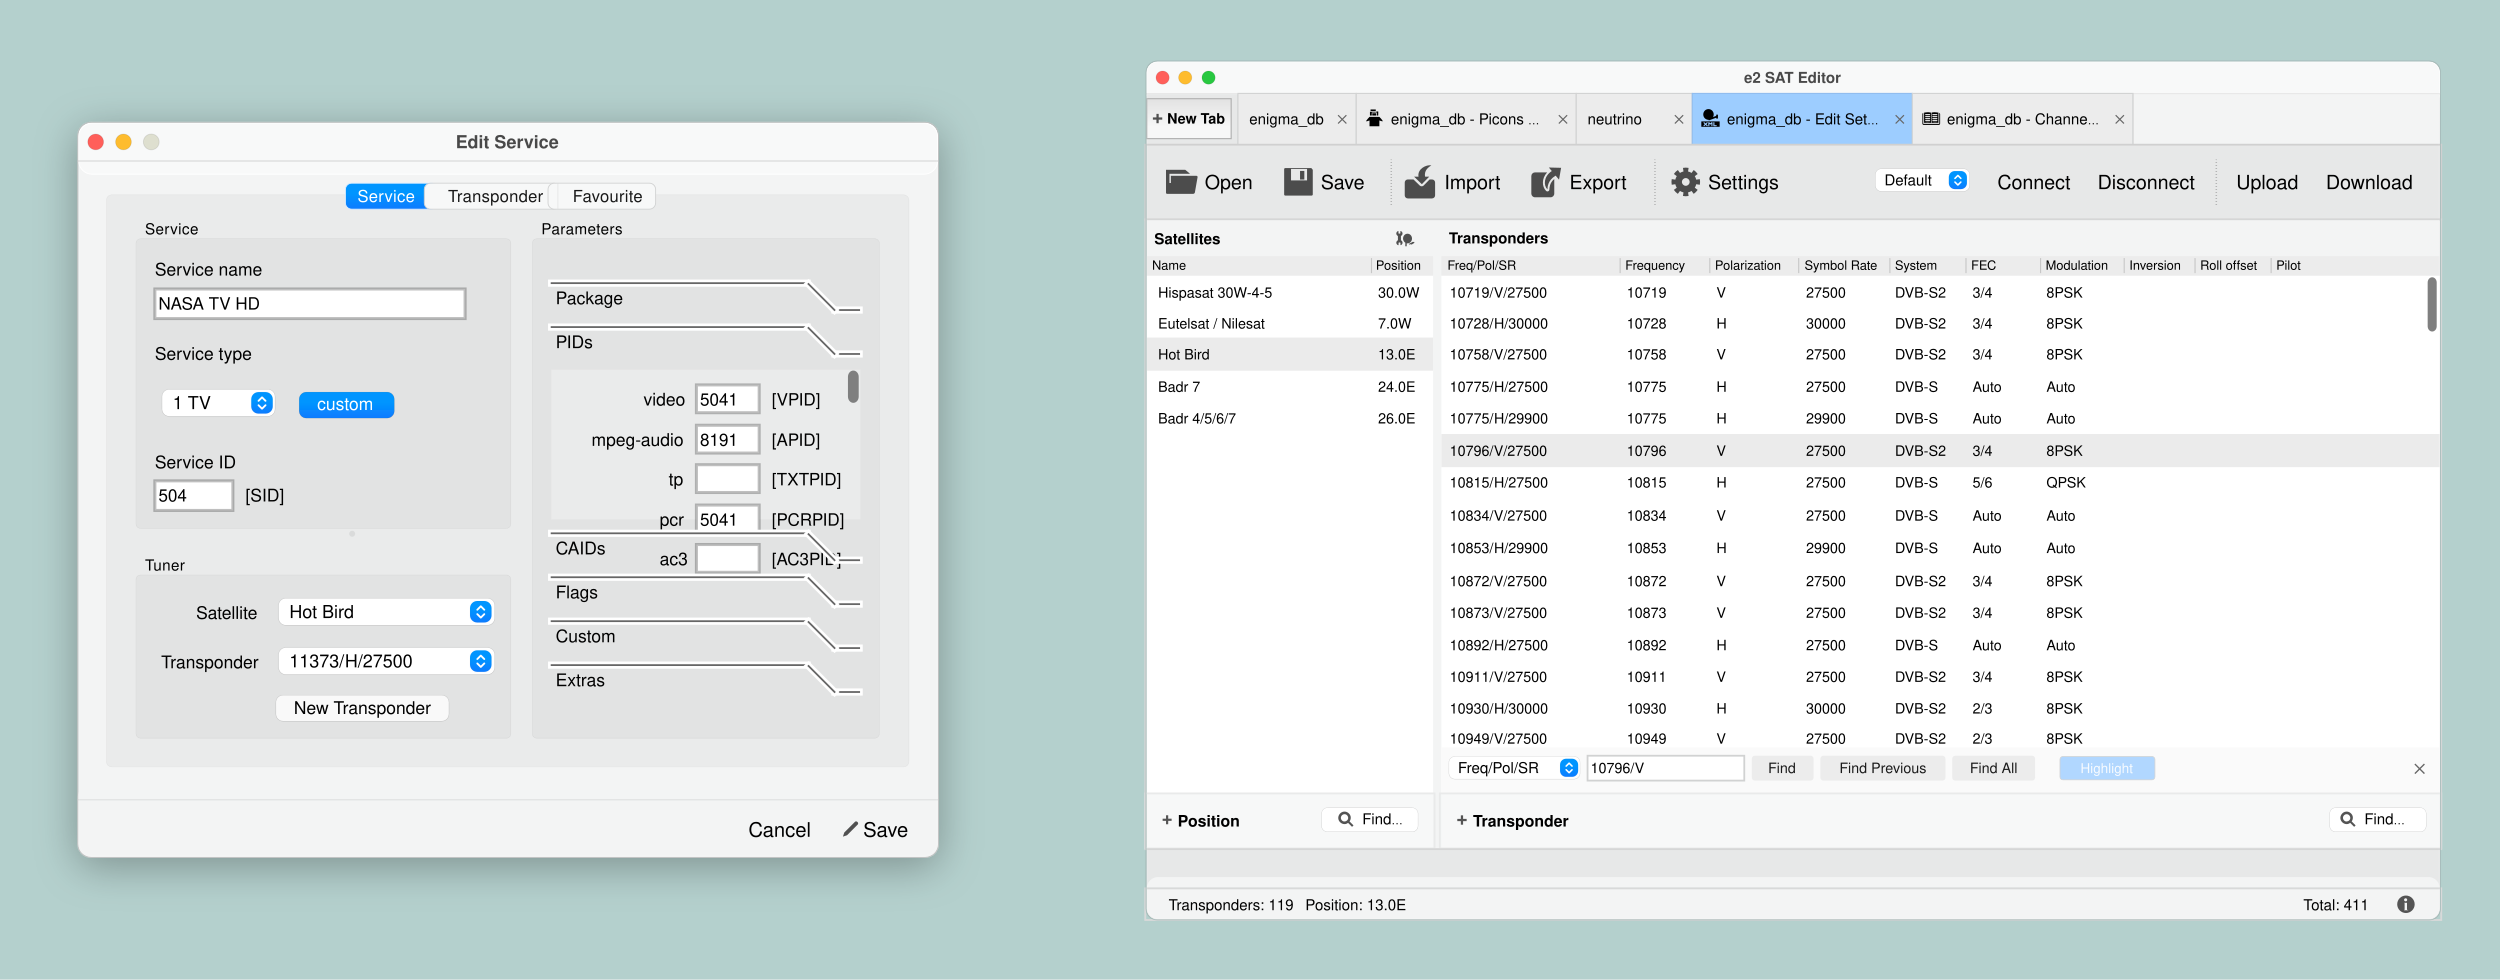
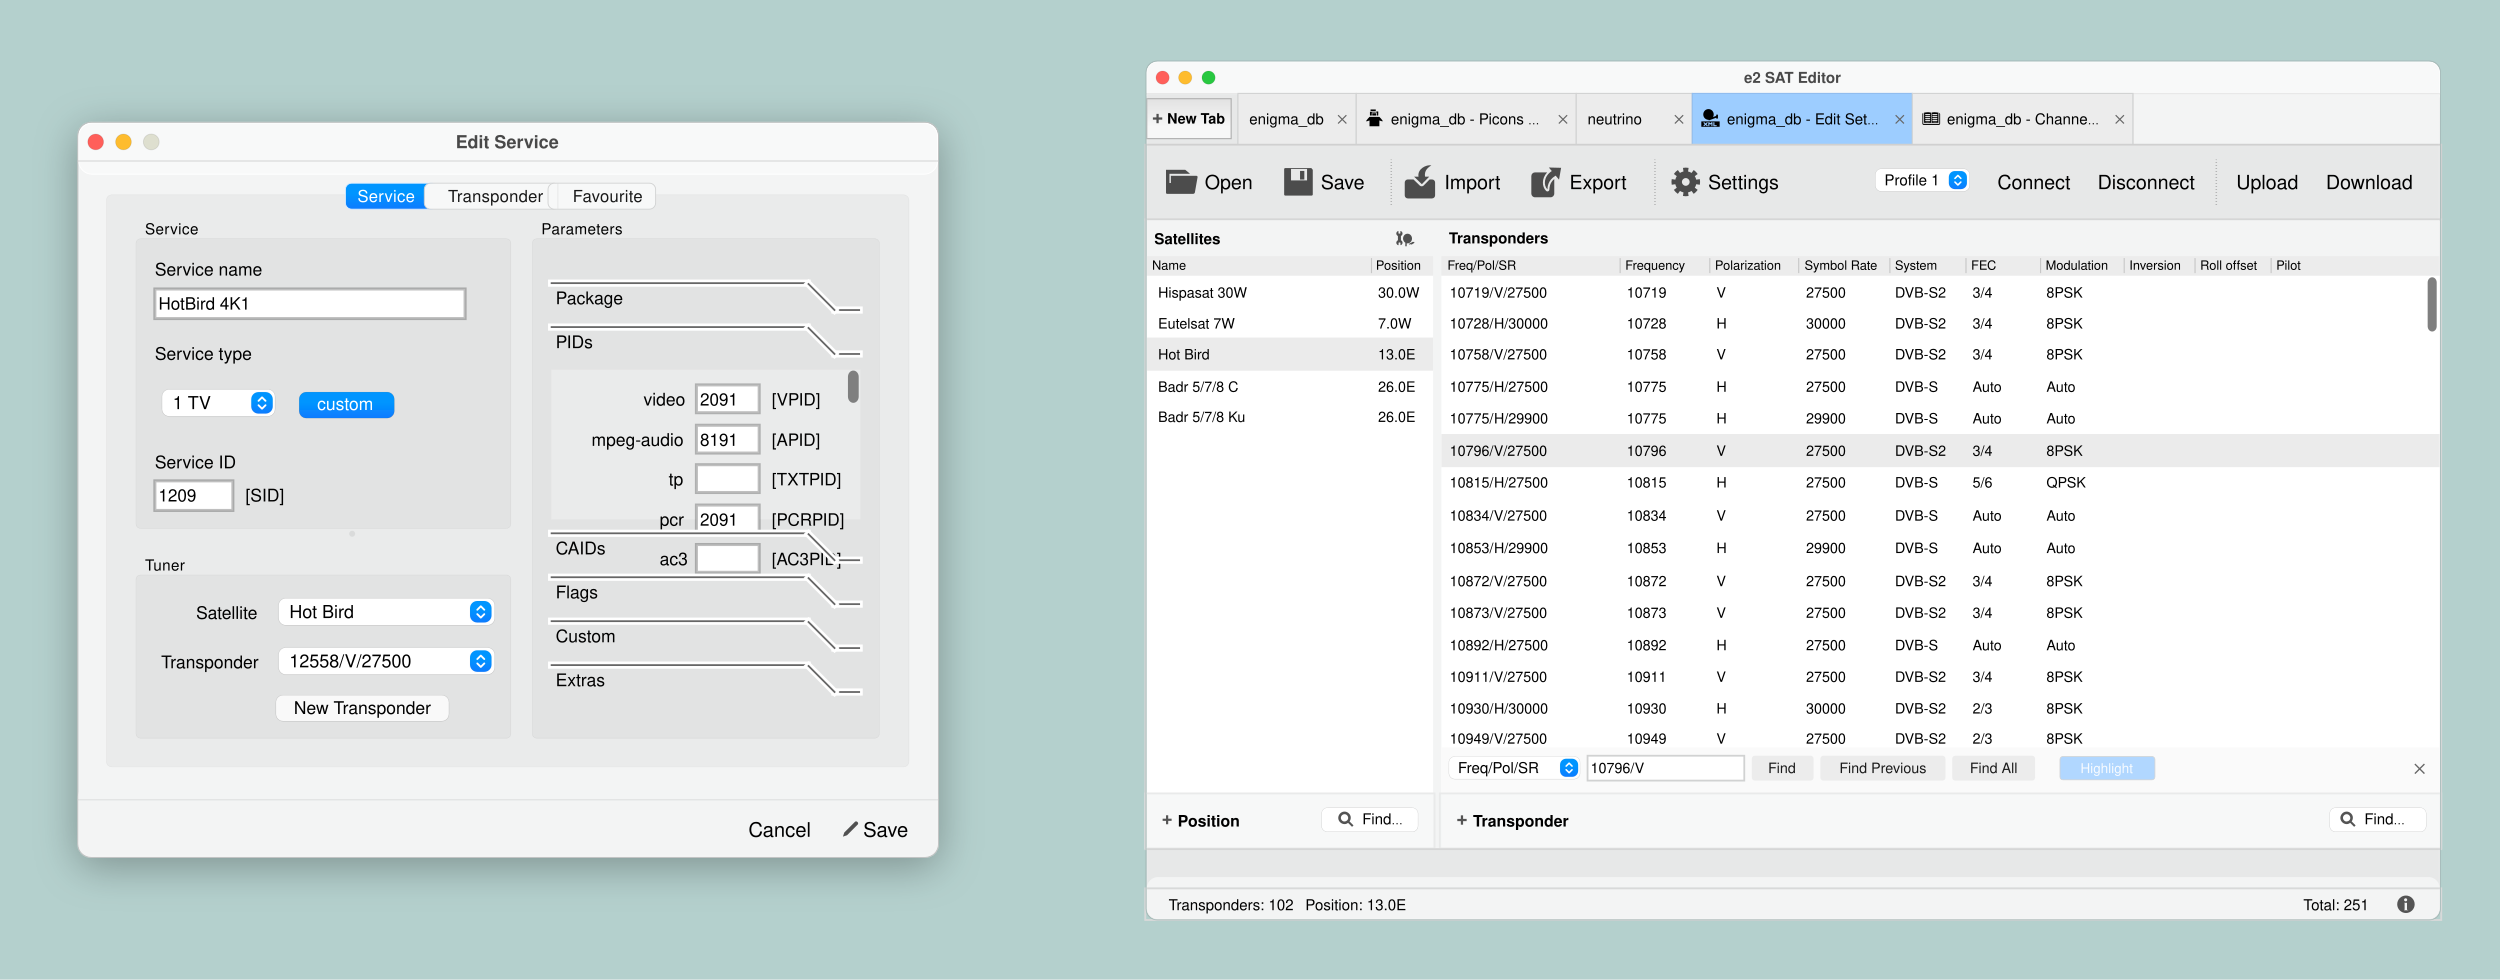
<svg xmlns="http://www.w3.org/2000/svg" style="pointer-events:none;user-select:none" viewBox="0 0 3318 1300">
  <defs>
    <symbol id="aad">
      <path d="M37.75 37.75h18.127v-11.5H37.75V8.123h-11.5V26.25H8.123v11.5H26.25v18.127h11.5V37.75z" />
    </symbol>
    <symbol id="cbw">
      <path d="m60 14.973-3-.522v35.716c-3.141-.28-8.021-.667-11-.667-.95 0-2.094.039-3.312.102-.962.036-2.014.106-3.059.191-2.678.191-5.264.428-6.629.559V14.451S39.61 13 42.963 13c4 0 14.037 1.451 14.037 1.451l3.001.522A5.166 5.166 0 0 1 63 19.66v32.68a5.162 5.162 0 0 1-5.16 5.16H6.16A5.162 5.162 0 0 1 1 52.34V19.66a5.164 5.164 0 0 1 3-4.687l3-.522S17.037 13 21.037 13C24.39 13 31 14.451 31 14.451v35.901a285.977 285.977 0 0 0-6.629-.559 71.578 71.578 0 0 0-3.059-.191A66.645 66.645 0 0 0 18 49.5c-2.979 0-7.859.387-11 .667V14.451l-3 .522v38.765h56V14.973zM28.5 42.5a2 2 0 0 0-2-2h-14a2 2 0 0 0 0 4h14a2 2 0 0 0 2-2zm25 0a2 2 0 0 0-2-2h-14a2 2 0 0 0 0 4h14a2 2 0 0 0 2-2zm-25-7a2 2 0 0 0-2-2h-14a2 2 0 0 0 0 4h14a2 2 0 0 0 2-2zm25 0a2 2 0 0 0-2-2h-14a2 2 0 0 0 0 4h14a2 2 0 0 0 2-2zm-25-7a2 2 0 0 0-2-2h-14a2 2 0 0 0 0 4h14a2 2 0 0 0 2-2zm25 0a2 2 0 0 0-2-2h-14a2 2 0 0 0 0 4h14a2 2 0 0 0 2-2zm-25-7a2 2 0 0 0-2-2h-14a2 2 0 0 0 0 4h14a2 2 0 0 0 2-2zm25 0a2 2 0 0 0-2-2h-14a2 2 0 0 0 0 4h14a2 2 0 0 0 2-2z" />
    </symbol>
    <symbol id="cce">
      <path d="m62.328 7.276-5.604-5.604L32 26.396 7.276 1.672 1.672 7.276 26.396 32 1.672 56.724l5.604 5.604L32 37.604l24.724 24.724 5.604-5.604L37.604 32 62.328 7.276z" />
    </symbol>
    <symbol id="edt">
      <path d="M13.624 42.251 46.831 8.982c1.948-1.951 5.432-1.635 7.775.704 2.344 2.34 2.666 5.823.719 7.774L22.118 50.729 9.394 54.983l4.23-12.732z" />
    </symbol>
    <symbol id="ees">
      <path d="M32.032 50.518C27.242 47.632 24 42.109 24 35.776 24 26.462 31.011 18.9 39.648 18.9c8.636 0 15.647 7.562 15.647 16.876s-7.011 16.875-15.647 16.875c-.924 0-1.828-.086-2.709-.252L36.748 62.9l-4.943-.144.227-12.238zM6.057 26.78l.023 14.969c-.866.414-1.706.922-2.43 1.563-4.358 3.853-4.35 10.108.019 13.972.971.858 2.137 1.495 3.319 1.965l1.369-.931-.011-7.239c-.001-.885.89-1.557 1.892-1.556l2.771.003c.536.001 1.068.166 1.418.476.306.27.483.677.484 1.091l.011 7.016 1.416.908c.975-.446 1.946-.994 2.763-1.716 4.357-3.853 4.35-10.108-.019-13.972-.727-.643-1.569-1.153-2.438-1.57l-.023-14.969c.866-.414 1.706-.923 2.43-1.563 4.358-3.853 4.35-10.108-.019-13.972-.895-.791-1.965-1.383-3.043-1.844l-1.393.921.01 6.793c.002.875-.84 1.502-1.829 1.501l-2.897-.003c-.992-.002-1.837-.634-1.839-1.511l-.01-6.794L6.639 9.4c-1.078.459-2.146 1.048-3.039 1.838-4.357 3.853-4.35 10.108.019 13.972.727.642 1.569 1.153 2.438 1.57zm44.214 25.031-.523-.46-5.453 3.436.662 1.988 5.986-1.196c1.277 1.246 2.819 1.484 3.871.785l7.388-4.581c.786-.485 1.326-1.441 1.398-2.711.046-.806-.219-1.238-.491-1.487a1.291 1.291 0 0 0-.917-.337c-.336.004-.81.167-1.33.351-.245.086-.508.175-.77.205-.142.017-.286.022-.415-.049-1.014-.553-2.017-.529-2.787-.049l-6.619 4.105z" />
    </symbol>
    <symbol id="fft">
      <path d="M56.256 31.057H13.818C6.744 31.057 1 36.801 1 43.875v61.295c0 7.074 5.744 12.818 12.818 12.818h54.476c7.075 0 12.818-5.744 12.818-12.818V54.119C64.496 68.159 64.463 84.4 64.087 91.084a6.817 6.817 0 0 1-11.642 4.425c-14.421-14.502-16.181-43.133 3.811-64.452zm1.037 59.637C42.669 75.989 44.254 44.706 72.527 26.35L62.162 13.988 105 15.072l-7.263 41.344-11.808-14.082c-28.127 16.992-28.15 39.728-28.636 48.36z" />
    </symbol>
    <symbol id="fgt">
      <path d="M87.8 55.714h8.488C102.2 55.714 107 60.467 107 66.32v45.074c0 5.854-4.8 10.606-10.712 10.606H11.712C5.8 122 1 117.248 1 111.394V66.32c0-5.853 4.8-10.606 10.712-10.606H31.5L54 77.541c1.413 1.374 4.32 2.133 6.3 2.109 1.98-.023 4.821-.828 6.2-2.236l21.3-21.7zm6.182-49.329C76.101 3.303 44.4 18.916 49.061 45.91H33.544l27.127 26.376L86.518 45.91h-14.41C67.275 21.748 87.952 10.789 93.982 6.385z" />
    </symbol>
    <symbol id="fho">
      <path d="M32 62.5C15.167 62.5 1.5 48.833 1.5 32S15.167 1.5 32 1.5v9.611A5.366 5.366 0 0 0 30.91 11c-2.99 0-5.42 2.43-5.42 5.41A5.424 5.424 0 0 0 32 21.719v5.111l-7.44.18 2.82 1.23v22.7L24.56 53H32v9.5zm0-51.389V1.5c16.833 0 30.5 13.667 30.5 30.5S48.833 62.5 32 62.5V53h9.46l-5.76-2.06v-24.2l-3.7.09v-5.111a5.427 5.427 0 0 0 4.32-5.309c0-2.607-1.86-4.793-4.32-5.299z" />
    </symbol>
    <symbol id="fin">
      <path d="M21 42.973h89.077c2.783 0 4.643 2.26 4.153 5.042l-9.34 52.943c-.491 2.783-3.149 5.042-5.932 5.042H7.84A3.842 3.842 0 0 1 4 102.16V22h67.2L88 36H16v32h5V42.973z" />
    </symbol>
    <symbol id="fje">
      <path d="M114 22v86.16a3.842 3.842 0 0 1-3.84 3.84H17.84a3.842 3.842 0 0 1-3.84-3.84V19.84A3.842 3.842 0 0 1 17.84 16H109l5 6zM94 59.014v-40H38v40h56zM84.5 26v30h-15V26h15z" />
    </symbol>
    <symbol id="pkw">
      <path d="M14.762 29.23h34.49S63.18 43.708 60.715 44.826c-1.067.483-6.127-1.117-11.524-3.087V62H14.802V41.747C9.413 43.714 4.365 45.309 3.3 44.826.835 43.708 14.762 29.23 14.762 29.23zm22.012-17.871H16.299v13.19h6.364V13.997h14.111v-2.638zm1.764 5.276H24.427v7.914h14.111v-7.914zm6.761-6.235v14.149h-4.283v-9.233h-2.478V10.4h6.761zm-8.667-6.918H18.459v5.276h18.173V3.482z" />
    </symbol>
    <symbol id="slh">
      <path d="M40.023 45.152c-3.477 2.591-7.729 4.192-12.407 4.221-10.406.066-20.276-8.26-21.806-18.699C4.079 18.86 13.39 6.51 25.93 5.634a23.135 23.135 0 0 1 1.686-.053c10 .095 19.38 7.75 21.337 17.619 1.156 5.829-.437 11.92-3.87 16.758l13.82 13.819-5.128 5.128-13.752-13.753zM27.395 14.645c-6.236.06-12 5.17-12.677 11.431-.588 5.436 2.691 11.076 7.773 13.229 6.62 2.806 15.346-1.167 17.352-8.391 2.055-7.404-3.759-16.031-12.032-16.265a19.293 19.293 0 0 0-.416-.004z" />
    </symbol>
    <symbol id="sms">
      <path d="M73.934 15.359a50.006 50.006 0 0 0-19.668 0 128.34 128.34 0 0 1 1.871 12.477 37.41 37.41 0 0 0-12.249 5.073 128.485 128.485 0 0 1-7.499-10.146 50.018 50.018 0 0 0-13.908 13.908 128.735 128.735 0 0 1 10.146 7.499 37.41 37.41 0 0 0-5.073 12.249 128.34 128.34 0 0 1-12.477-1.871 49.968 49.968 0 0 0 0 19.668 128.34 128.34 0 0 1 12.477-1.871 37.4 37.4 0 0 0 5.073 12.249 128.485 128.485 0 0 1-10.146 7.499 50.018 50.018 0 0 0 13.908 13.908 128.485 128.485 0 0 1 7.499-10.146 37.433 37.433 0 0 0 12.249 5.074 128.366 128.366 0 0 1-1.871 12.476 49.968 49.968 0 0 0 19.668 0 128.366 128.366 0 0 1-1.871-12.476 37.433 37.433 0 0 0 12.249-5.074 128.485 128.485 0 0 1 7.499 10.146 50.018 50.018 0 0 0 13.908-13.908 128.485 128.485 0 0 1-10.146-7.499 37.4 37.4 0 0 0 5.073-12.249 128.34 128.34 0 0 1 12.477 1.871 49.968 49.968 0 0 0 0-19.668 128.34 128.34 0 0 1-12.477 1.871 37.41 37.41 0 0 0-5.073-12.249 128.735 128.735 0 0 1 10.146-7.499 50.018 50.018 0 0 0-13.908-13.908 128.485 128.485 0 0 1-7.499 10.146 37.41 37.41 0 0 0-12.249-5.073 128.34 128.34 0 0 1 1.871-12.477zM64.1 50.882c7.451 0 13.5 6.049 13.5 13.5s-6.049 13.5-13.5 13.5-13.5-6.049-13.5-13.5 6.049-13.5 13.5-13.5z" />
    </symbol>
    <symbol id="tnw">
      <path d="M64 64V45H0v19h64zm-25.025-5.747.001 1.834a1.948 1.948 0 1 1-3.897 0l-.002-6.41-1.968 1.774a2.105 2.105 0 0 1-1.48.524 2.105 2.105 0 0 1-1.48-.524l-1.968-1.774-.003 6.41a1.95 1.95 0 0 1-3.897 0l.002-5.24h-6.669l4.099 3.89c.751.713.751 1.869.002 2.581-.75.711-1.968.71-2.719-.002l-4.104-3.895-4.104 3.895a1.999 1.999 0 0 1-2.719.002 1.76 1.76 0 0 1 .002-2.581l4.104-3.895-4.104-3.895c-.751-.712-.752-1.868-.002-2.58s1.968-.711 2.719.002l4.104 3.895 4.104-3.895a1.998 1.998 0 0 1 2.719-.002 1.76 1.76 0 0 1-.002 2.58l-4.099 3.89h6.669l.002-5.24.002-.072a1.674 1.674 0 0 1 .571-1.356c.276-.249.614-.408.97-.477a1.942 1.942 0 0 1 .578-.036c.454.033.899.206 1.247.52l3.976 3.583 3.975-3.583a2.084 2.084 0 0 1 1.248-.52 1.94 1.94 0 0 1 .578.036c.356.069.694.228.97.477.412.371.602.868.571 1.356l.001.072.003 8.646h2.912l.003-8.83a1.95 1.95 0 0 1 3.897 0l-.004 8.839 6.372.002a1.798 1.798 0 0 1 0 3.597l-8.471-.003a1.8 1.8 0 0 1-1.798-1.799l.001-1.796h-2.912zM25.286 39.498 25 39.5c-10.072 0-18.25-8.402-18.25-18.75S14.928 2 25 2s18.25 8.402 18.25 18.75a19.05 19.05 0 0 1-2.301 9.115L52 25.842v-3.071a1.5 1.5 0 0 1 1.5-1.5h3a1.5 1.5 0 0 1 1.5 1.5v11a1.5 1.5 0 0 1-1.5 1.5h-3a1.5 1.5 0 0 1-1.5-1.5v-1.543l-25.926 9.436-.788-2.166z" />
    </symbol>
    <symbol id="aom">
      <path d="M32 13.243a6.495 6.495 0 0 0-4.608 1.907L2.907 39.635c-2.543 2.543-2.543 6.672 0 9.215s6.672 2.543 9.215 0L32 28.972 51.878 48.85c2.543 2.543 6.672 2.543 9.215 0s2.543-6.672 0-9.215L36.608 15.15A6.495 6.495 0 0 0 32 13.243z" />
    </symbol>
    <linearGradient id="bpm" x1="0" x2="0" y1="0" y2="1">
      <stop offset="0" style="stop-color:#e2e2e2" />
      <stop offset=".7" style="stop-color:#f7f7f7" />
    </linearGradient>
    <linearGradient id="bqm" x1="0" x2="0" y1="0" y2="1">
      <stop offset="0" style="stop-color:#000;stop-opacity:.15" />
      <stop offset="1" style="stop-color:#000;stop-opacity:.19" />
    </linearGradient>
    <linearGradient id="brm" x1="0" x2="0" y1="0" y2="1">
      <stop offset=".4" style="stop-color:#0095ff" />
      <stop offset="1" style="stop-color:#0d7bff" />
    </linearGradient>
    <filter id="bsm" color-interpolation-filters="sRGB">
      <feDropShadow dx="0" dy="1.5" flood-opacity=".06" stdDeviation="1" />
      <feDropShadow dx="0" dy="0" flood-opacity=".2" stdDeviation=".8" />
    </filter>
    <filter id="mtm" color-interpolation-filters="sRGB">
      <feDropShadow dx="-2" dy="19" flood-opacity=".1" stdDeviation="8" />
      <feDropShadow dx="0" dy="10" flood-opacity=".3" stdDeviation="23" />
    </filter>
  </defs>
  <path d="M0 0h3318v1300H0z" style="fill:#b4d0cd" />
  <g style="font-family:'Helvetica Neue',sans-serif-light,Helvetica,sans-serif" transform="matrix(1.19 0 0 1.19 102 161)">
    <rect width="960" height="820" x="1" y="1" rx="15" style="fill:#f3f4f4;stroke:#a6bbb9;stroke-width:1px;filter:url(#mtm)" />
    <rect width="958" height="57" x="2" y="2" rx="15" style="fill:#f8f9f9;stroke:#fff;stroke-width:1px;clip-path:inset(0 0 15px)" />
    <path d="M1 44h960v1H1z" style="fill:none;stroke:#cdcece;stroke-width:.5px" />
    <text x="2" y="2" dx="478" dy="28" style="font-family:'Helvetica Neue',Helvetica,sans-serif;font-weight:700;font-size:20px;fill:#494949" text-anchor="middle">Edit Service</text>
    <ellipse cx="21" cy="23" rx="8.8" style="fill:#ff5f5a;stroke:#000;stroke-opacity:.1" />
    <ellipse cx="52" cy="23" rx="8.8" style="fill:#febc2e;stroke:#000;stroke-opacity:.1" />
    <ellipse cx="83" cy="23" rx="8.8" style="fill:#dedfcf;stroke:#000;stroke-opacity:.1" />
    <rect width="895" height="638" x="33" y="82" rx="6" style="fill:#888;fill-opacity:.08;stroke:#555;stroke-opacity:.1;stroke-width:.5px" />
    <g style="clip-path:inset(0 8px 0 0)">
      <rect width="103" height="29" x="299.5" y="69" rx="7" style="fill:url(#brm);stroke:#def;stroke-width:1px" />
      <text x="299" y="68" dx="46" dy="22" style="font-size:18.5px;letter-spacing:.3px;fill:#fff" text-anchor="middle">Service</text>
    </g>
    <g style="clip-path:inset(0 0 0 8px)">
      <rect width="151" height="29" x="387.5" y="69" rx="7" style="fill:#f7f8f8;stroke:#d1d2d2;stroke-width:1px" />
      <text x="387" y="68" dx="80" dy="22" style="font-size:18.5px;letter-spacing:.3px;fill:#000;fill-opacity:.9" text-anchor="middle">Transponder</text>
    </g>
    <g style="clip-path:inset(0 0 0 8px)">
      <rect width="120" height="29" x="525.5" y="69" rx="7" style="fill:#f7f8f8;stroke:#d1d2d2;stroke-width:1px" />
      <text x="525" y="68" dx="67" dy="22" style="font-size:18.5px;letter-spacing:.3px;fill:#000;fill-opacity:.9" text-anchor="middle">Favourite</text>
    </g>
    <path d="M536 69.5h1v28h-1z" style="fill:#555;fill-opacity:.1" />
    <rect width="418" height="323" x="66" y="131" rx="5" style="fill:#999;fill-opacity:.09;stroke:#444;stroke-opacity:.1;stroke-width:.5px" />
    <text x="66" y="109" dx="10" dy="17" style="font-size:17px;letter-spacing:.4px;fill:#000">Service</text>
    <text x="87" y="150" dy="22" style="font-size:19.5px;fill:#000">Service name</text>
    <rect width="346" height="33" x="87" y="187" rx="0" style="fill:#fff;stroke:#000;stroke-opacity:.25;stroke-width:3.4px;clip-path:inset(2.6px 2.6px 1.8px)" />
-     <text x="87" y="187" dx="4" dy="23" style="font-size:19px;fill:#000">NASA TV HD</text>
+     <text x="87" y="187" dx="4" dy="23" style="font-size:19px;fill:#000">HotBird 4K1</text>
    <text x="87" y="244" dy="22" style="font-size:19.5px;fill:#000">Service type</text>
    <rect width="126" height="30" x="95" y="299" rx="8" style="fill:#fff;stroke:url(#bqm);stroke-width:.4px;filter:url(#bsm)" />
    <text x="95" y="299" dx="12" dy="22" style="font-size:20px;word-spacing:3px;fill:#000">1 TV</text>
    <rect width="24" height="24" x="194.5" y="302" rx="8" style="fill:url(#brm);stroke:url(#bqm);stroke-opacity:.06;stroke-width:2px" />
    <use href="#aom" style="fill:#fff" transform="matrix(.16 0 0 .16 201.4 304.7)" />
    <use href="#aom" style="fill:#fff" transform="matrix(.16 0 0 -.16 201.4 323.7)" />
    <rect width="106" height="29" x="248" y="302" rx="8" style="fill:url(#brm);stroke:url(#bqm);stroke-width:.4px;filter:url(#bsm)" />
    <text x="248" y="302" dx="20" dy="20" style="font-size:19.5px;fill:#fff">custom</text>
    <text x="87" y="365" dy="22" style="font-size:19.5px;fill:#000">Service ID</text>
    <rect width="87" height="33" x="87" y="401" rx="0" style="fill:#fff;stroke:#000;stroke-opacity:.25;stroke-width:3.4px;clip-path:inset(2.6px 2.6px 1.8px)" />
-     <text x="87" y="401" dx="4" dy="23" style="font-size:19px;fill:#000">504</text>
+     <text x="87" y="401" dx="4" dy="23" style="font-size:19px;fill:#000">1209</text>
    <text x="188" y="401" dy="23" style="font-size:19.5px;fill:#000">[SID]</text>
    <rect width="418" height="182" x="66" y="506" rx="5" style="fill:#999;fill-opacity:.09;stroke:#444;stroke-opacity:.1;stroke-width:.5px" />
    <text x="66" y="484" dx="10" dy="17" style="font-size:17px;letter-spacing:.4px;fill:#000">Tuner</text>
    <text x="133" y="533" dy="22" style="font-size:19.5px;fill:#000">Satellite</text>
    <rect width="241" height="30" x="225" y="532" rx="8" style="fill:#fff;stroke:url(#bqm);stroke-width:.4px;filter:url(#bsm)" />
    <text x="225" y="532" dx="12" dy="22" style="font-size:20px;fill:#000">Hot Bird</text>
    <rect width="24" height="24" x="438.5" y="535" rx="8" style="fill:url(#brm);stroke:url(#bqm);stroke-opacity:.06;stroke-width:2px" />
    <use href="#aom" style="fill:#fff" transform="matrix(.16 0 0 .16 445.4 537.7)" />
    <use href="#aom" style="fill:#fff" transform="matrix(.16 0 0 -.16 445.4 556.7)" />
    <text x="94" y="588" dy="22" style="font-size:19.5px;fill:#000">Transponder</text>
    <rect width="241" height="30" x="225" y="587" rx="8" style="fill:#fff;stroke:url(#bqm);stroke-width:.4px;filter:url(#bsm)" />
-     <text x="225" y="587" dx="12" dy="22" style="font-size:20px;fill:#000">11373/H/27500</text>
+     <text x="225" y="587" dx="12" dy="22" style="font-size:20px;fill:#000">12558/V/27500</text>
    <rect width="24" height="24" x="438.5" y="590" rx="8" style="fill:url(#brm);stroke:url(#bqm);stroke-opacity:.06;stroke-width:2px" />
    <use href="#aom" style="fill:#fff" transform="matrix(.16 0 0 .16 445.4 592.7)" />
    <use href="#aom" style="fill:#fff" transform="matrix(.16 0 0 -.16 445.4 611.7)" />
    <rect width="193" height="29" x="222" y="640" rx="8" style="fill:#f9f9f9;stroke:url(#bqm);stroke-width:.4px;filter:url(#bsm)" />
    <text x="222" y="640" dx="20" dy="21" style="font-size:19.5px;fill:#000">New Transponder</text>
    <rect width="387" height="557" x="508" y="131" rx="5" style="fill:#999;fill-opacity:.09;stroke:#444;stroke-opacity:.1;stroke-width:.5px" />
    <text x="508" y="109" dx="10" dy="17" style="font-size:17px;letter-spacing:.4px;fill:#000">Parameters</text>
    <path d="M527 178h290v5H527z" style="fill:#666;stroke:#fff;stroke-width:3px;clip-path:inset(3px 3px 1px)" />
    <path d="M843 208h32v5h-32z" style="fill:#666;stroke:#fff;stroke-width:3px;clip-path:inset(3px 3px 1px 2px)" />
    <path d="M205-205h46v5h-46z" style="fill:#666;stroke:#fff;stroke-width:3px;clip-path:inset(3px 3px 1px)" transform="rotate(45 48.27 723.984)" />
    <text x="526" y="178" dx="8" dy="26" style="font-size:19.5px;fill:#000">Package</text>
    <path d="M527 227h290v5H527z" style="fill:#666;stroke:#fff;stroke-width:3px;clip-path:inset(3px 3px 1px)" />
    <path d="M843 257h32v5h-32z" style="fill:#666;stroke:#fff;stroke-width:3px;clip-path:inset(3px 3px 1px 2px)" />
    <path d="M205-205h46v5h-46z" style="fill:#666;stroke:#fff;stroke-width:3px;clip-path:inset(3px 3px 1px)" transform="rotate(45 -10.878 748.497)" />
    <text x="526" y="227" dx="8" dy="26" style="font-size:19.5px;fill:#000">PIDs</text>
    <g style="clip-path:inset(0 0 59px)">
      <path d="M529 277h345v167H529z" style="fill:#eee;fill-opacity:.7" />
      <text x="632" y="295" dy="22" style="font-size:19.5px;fill:#000">video</text>
      <rect width="70" height="31" x="691" y="294" rx="0" style="fill:#fff;stroke:#000;stroke-opacity:.25;stroke-width:3.4px;clip-path:inset(2.6px 2.6px 1.8px)" />
-       <text x="691" y="294" dx="4" dy="23" style="font-size:19px;fill:#000">5041</text>
+       <text x="691" y="294" dx="4" dy="23" style="font-size:19px;fill:#000">2091</text>
      <text x="775" y="294" dy="23" style="font-size:19px;fill:#000">[VPID]</text>
      <text x="574" y="340" dy="22" style="font-size:19.5px;fill:#000">mpeg-audio</text>
      <rect width="70" height="31" x="691" y="339" rx="0" style="fill:#fff;stroke:#000;stroke-opacity:.25;stroke-width:3.4px;clip-path:inset(2.6px 2.6px 1.8px)" />
      <text x="691" y="339" dx="4" dy="23" style="font-size:19px;fill:#000">8191</text>
      <text x="775" y="339" dy="23" style="font-size:19px;fill:#000">[APID]</text>
      <text x="660" y="384" dy="22" style="font-size:19.5px;fill:#000">tp</text>
      <rect width="70" height="31" x="691" y="383" rx="0" style="fill:#fff;stroke:#000;stroke-opacity:.25;stroke-width:3.4px;clip-path:inset(2.6px 2.6px 1.8px)" />
      <text x="775" y="383" dy="23" style="font-size:19px;fill:#000">[TXTPID]</text>
      <text x="650" y="429" dy="22" style="font-size:19.5px;fill:#000">pcr</text>
      <rect width="70" height="31" x="691" y="428" rx="0" style="fill:#fff;stroke:#000;stroke-opacity:.25;stroke-width:3.4px;clip-path:inset(2.6px 2.6px 1.8px)" />
-       <text x="691" y="428" dx="4" dy="23" style="font-size:19px;fill:#000">5041</text>
+       <text x="691" y="428" dx="4" dy="23" style="font-size:19px;fill:#000">2091</text>
      <text x="775" y="428" dy="23" style="font-size:19px;fill:#000">[PCRPID]</text>
      <text x="650" y="473" dy="22" style="font-size:19.5px;fill:#000">ac3</text>
      <rect width="70" height="31" x="691" y="472" rx="0" style="fill:#fff;stroke:#000;stroke-opacity:.25;stroke-width:3.4px;clip-path:inset(2.6px 2.6px 1.8px)" />
      <text x="775" y="472" dy="23" style="font-size:19px;fill:#000">[AC3PID]</text>
    </g>
    <rect width="12" height="36" x="860" y="278" rx="7" style="fill:#000;fill-opacity:.46" />
    <path d="M527 457h290v5H527z" style="fill:#666;stroke:#fff;stroke-width:3px;clip-path:inset(3px 3px 1px)" />
    <path d="M843 487h32v5h-32z" style="fill:#666;stroke:#fff;stroke-width:3px;clip-path:inset(3px 3px 1px 2px)" />
    <path d="M205-205h46v5h-46z" style="fill:#666;stroke:#fff;stroke-width:3px;clip-path:inset(3px 3px 1px)" transform="rotate(45 -288.512 863.556)" />
    <text x="526" y="457" dx="8" dy="26" style="font-size:19.5px;fill:#000">CAIDs</text>
    <path d="M527 506h290v5H527z" style="fill:#666;stroke:#fff;stroke-width:3px;clip-path:inset(3px 3px 1px)" />
    <path d="M843 536h32v5h-32z" style="fill:#666;stroke:#fff;stroke-width:3px;clip-path:inset(3px 3px 1px 2px)" />
    <path d="M205-205h46v5h-46z" style="fill:#666;stroke:#fff;stroke-width:3px;clip-path:inset(3px 3px 1px)" transform="rotate(45 -347.66 888.069)" />
    <text x="526" y="506" dx="8" dy="26" style="font-size:19.5px;fill:#000">Flags</text>
    <path d="M527 555h290v5H527z" style="fill:#666;stroke:#fff;stroke-width:3px;clip-path:inset(3px 3px 1px)" />
    <path d="M843 585h32v5h-32z" style="fill:#666;stroke:#fff;stroke-width:3px;clip-path:inset(3px 3px 1px 2px)" />
    <path d="M205-205h46v5h-46z" style="fill:#666;stroke:#fff;stroke-width:3px;clip-path:inset(3px 3px 1px)" transform="rotate(45 -406.809 912.581)" />
    <text x="526" y="555" dx="8" dy="26" style="font-size:19.5px;fill:#000">Custom</text>
    <path d="M527 604h290v5H527z" style="fill:#666;stroke:#fff;stroke-width:3px;clip-path:inset(3px 3px 1px)" />
    <path d="M843 634h32v5h-32z" style="fill:#666;stroke:#fff;stroke-width:3px;clip-path:inset(3px 3px 1px 2px)" />
    <path d="M205-205h46v5h-46z" style="fill:#666;stroke:#fff;stroke-width:3px;clip-path:inset(3px 3px 1px)" transform="rotate(45 -465.957 937.094)" />
    <text x="526" y="604" dx="8" dy="26" style="font-size:19.5px;fill:#000">Extras</text>
    <rect width="960" height="82" x="1" y="739" rx="15" style="fill:#f3f4f4;clip-path:inset(15px 0 0)" />
    <text x="723" y="764" dx="26" dy="34" style="font-size:22.5px;fill:#000">Cancel</text>
    <use href="#edt" style="fill:#505050" transform="matrix(.36 0 0 .36 851 778)" />
    <text x="851" y="764" dx="26" dy="34" style="font-size:22.5px;fill:#000">Save</text>
    <path d="M1 756h960v1.4H1z" style="fill:#e0e1e1" />
    <rect width="960" height="820" x="1" y="1" rx="15" style="fill:none;stroke:#c1c1c1;stroke-width:1px" />
    <rect width="956" height="816" x="3" y="3" rx="15" style="fill:none;stroke:#fff;stroke-opacity:.09;stroke-width:1px" />
  </g>
  <g style="font-family:'Helvetica Neue',sans-serif-light,Helvetica,sans-serif">
    <rect width="1718" height="1140" x="1521" y="81" rx="15" style="fill:#e7e8e8;stroke:#a6bbb9;stroke-width:1px" />
    <rect width="1716" height="57" x="1522" y="82" rx="15" style="fill:#f8f9f9;stroke:#fff;stroke-width:1px;clip-path:inset(0 0 15px)" />
    <path d="M1521 124h1718v1H1521z" style="fill:none;stroke:#cdcece;stroke-width:.5px" />
    <text x="1522" y="82" dx="857" dy="28" style="font-family:'Helvetica Neue',Helvetica,sans-serif;font-weight:700;font-size:20px;fill:#494949" text-anchor="middle">e2 SAT Editor</text>
    <ellipse cx="1543" cy="103" rx="8.8" style="fill:#ff5f5a;stroke:#000;stroke-opacity:.1" />
    <ellipse cx="1573" cy="103" rx="8.8" style="fill:#febc2e;stroke:#000;stroke-opacity:.1" />
    <ellipse cx="1604" cy="103" rx="8.8" style="fill:#28c840;stroke:#000;stroke-opacity:.1" />
    <path d="M1522 125h1716v67H1522z" style="fill:#f3f4f4" />
    <path d="M1522 125h120v67h-120z" style="fill:#e7e8e8" />
    <rect width="112" height="53" x="1522" y="131" rx="0" style="fill:url(#bpm);stroke:#afafaf;stroke-width:1.5px" />
    <use href="#aad" style="fill:#4f4f4f" transform="matrix(.26 0 0 .26 1528 149)" />
    <text x="1522" y="131" dx="27" dy="33" style="font-weight:700;font-size:19px;fill:#000">New Tab</text>
    <path d="M1642 125h1v67h-1z" style="fill:#d5d6d6" />
    <path d="M1643 124h157v69h-157z" style="fill:#ececec;stroke:#d2d3d3;stroke-width:1.5px;clip-path:inset(1px 0)" />
    <text x="1643" y="124" dx="15" dy="41" style="font-size:20px;fill:#000">enigma_db</text>
    <use href="#cce" style="fill:#666" transform="matrix(.2 0 0 .2 1775 152)" />
    <path d="M1800 124h292v69h-292z" style="fill:#ececec;stroke:#d2d3d3;stroke-width:1.5px;clip-path:inset(1px 0)" />
    <use href="#pkw" style="fill:#000" transform="matrix(.38 0 0 .38 1812 144)" />
    <text x="1800" y="124" dx="46" dy="41" style="font-size:20px;fill:#000">enigma_db - Picons <tspan style="font-size:15px">…</tspan>
    </text>
    <use href="#cce" style="fill:#666" transform="matrix(.2 0 0 .2 2068 152)" />
    <path d="M2092 124h154v69h-154z" style="fill:#ececec;stroke:#d2d3d3;stroke-width:1.5px;clip-path:inset(1px 0)" />
    <text x="2092" y="124" dx="15" dy="41" style="font-size:20px;fill:#000">neutrino</text>
    <use href="#cce" style="fill:#666" transform="matrix(.2 0 0 .2 2222 152)" />
    <path d="M2246 124h292v69h-292z" style="fill:#9dcdff;stroke:#91bdef;stroke-width:1.5px;clip-path:inset(1px 0)" />
    <use href="#tnw" style="fill:#000" transform="matrix(.38 0 0 .38 2258 144)" />
    <text x="2246" y="124" dx="46" dy="41" style="font-size:20px;fill:#000">enigma_db - Edit Set<tspan style="font-size:15px">…</tspan>
    </text>
    <use href="#cce" style="fill:#666" transform="matrix(.2 0 0 .2 2515 152)" />
    <path d="M2538 124h293v69h-293z" style="fill:#ececec;stroke:#d2d3d3;stroke-width:1.5px;clip-path:inset(1px 0)" />
    <use href="#cbw" style="fill:#000" transform="matrix(.38 0 0 .38 2551 144)" />
    <text x="2538" y="124" dx="46" dy="41" style="font-size:20px;fill:#000">enigma_db - Channe<tspan style="font-size:15px">…</tspan>
    </text>
    <use href="#cce" style="fill:#666" transform="matrix(.2 0 0 .2 2807 152)" />
    <path d="M2830 125h1v67h-1z" style="fill:#d5d6d6" />
    <path d="M1522 192h1716v100H1522z" style="fill:#e7e8e8" />
    <use href="#fin" style="fill:#4c4c4c" transform="matrix(.38 0 0 .38 1546 217)" />
    <text x="1530" y="192" dx="69" dy="59" style="font-size:26px;fill:#000">Open</text>
    <use href="#fje" style="fill:#4c4c4c" transform="matrix(.38 0 0 .38 1699 217)" />
    <text x="1684" y="192" dx="69" dy="59" style="font-size:26px;fill:#000">Save</text>
    <path d="M1846 212h1v61h-1z" style="fill:none;stroke:#000;stroke-opacity:.3;stroke-dasharray:1px,3px" />
    <use href="#fgt" style="fill:#4c4c4c" transform="matrix(.38 0 0 .38 1864 217)" />
    <text x="1848" y="192" dx="69" dy="59" style="font-size:26px;fill:#000">Import</text>
    <use href="#fft" style="fill:#4c4c4c" transform="matrix(.38 0 0 .38 2032 217)" />
    <text x="2014" y="192" dx="69" dy="59" style="font-size:26px;fill:#000">Export</text>
    <path d="M2196 212h1v61h-1z" style="fill:none;stroke:#000;stroke-opacity:.3;stroke-dasharray:1px,3px" />
    <use href="#sms" style="fill:#4c4c4c" transform="matrix(.38 0 0 .38 2213 217)" />
    <text x="2198" y="192" dx="69" dy="59" style="font-size:26px;fill:#000">Settings</text>
    <rect width="125" height="30" x="2489" y="224" rx="8" style="fill:#fff;stroke:url(#bqm);stroke-width:.4px;filter:url(#bsm)" />
    <rect width="24" height="24" x="2586.5" y="227" rx="8" style="fill:url(#brm);stroke:url(#bqm);stroke-opacity:.06;stroke-width:2px" />
    <use href="#aom" style="fill:#fff" transform="matrix(.16 0 0 .16 2593.4 229.7)" />
    <use href="#aom" style="fill:#fff" transform="matrix(.16 0 0 -.16 2593.4 248.7)" />
-     <text x="2489" y="224" dx="12" dy="22" style="font-size:20px;fill:#000">Default</text>
+     <text x="2489" y="224" dx="12" dy="22" style="font-size:20px;fill:#000">Profile 1</text>
    <text x="2636" y="192" dx="15" dy="59" style="font-size:26px;fill:#000">Connect</text>
    <text x="2769" y="192" dx="15" dy="59" style="font-size:26px;fill:#000">Disconnect</text>
    <path d="M2941 212h1v61h-1z" style="fill:none;stroke:#000;stroke-opacity:.3;stroke-dasharray:1px,3px" />
    <text x="2953" y="192" dx="15" dy="59" style="font-size:26px;fill:#000">Upload</text>
    <text x="3072" y="192" dx="15" dy="59" style="font-size:26px;fill:#000">Download</text>
    <path d="M1520 192h1720v100H1520z" style="fill:none;stroke:#d0d0d0;stroke-width:2.4px;clip-path:inset(0 2px)" />
    <path d="M1522 291h1716v835H1522z" style="fill:#f3f4f4" />
    <text x="1522" y="291" dx="10" dy="33" style="font-weight:700;font-size:20px;fill:#000">Satellites</text>
    <use href="#ees" style="fill:#505050" transform="matrix(.38 0 0 .38 1853 303)" />
    <path d="M1522 340h380v26h-380z" style="fill:#ececec" />
    <text x="1522" y="340" dy="18" style="font-size:17px;fill:#000">
      <tspan x="1529">Name</tspan>
      <tspan x="1826">Position</tspan>
    </text>
    <path d="M1820 343h.5v19h-.5z" style="fill:none;stroke:#c7c7c7;stroke-width:1px" />
    <path d="M1522 366h380v687h-380z" style="fill:#fff" />
    <path d="M1522 448h380v44h-380z" style="fill:#ebebeb" />
    <text x="1522" y="366" dy="29" style="font-size:19px;fill:#000">
-       <tspan x="1537">Hispasat 30W-4-5</tspan>
+       <tspan x="1537">Hispasat 30W</tspan>
      <tspan x="1829">30.0W</tspan>
    </text>
    <text x="1522" y="407" dy="29" style="font-size:19px;fill:#000">
-       <tspan x="1537">Eutelsat / Nilesat</tspan>
+       <tspan x="1537">Eutelsat 7W</tspan>
      <tspan x="1829">7.0W</tspan>
    </text>
    <text x="1522" y="448" dy="29" style="font-size:19px;fill:#000">
      <tspan x="1537">Hot Bird</tspan>
      <tspan x="1829">13.0E</tspan>
    </text>
    <text x="1522" y="491" dy="29" style="font-size:19px;fill:#000">
-       <tspan x="1537">Badr 7</tspan>
-       <tspan x="1829">24.0E</tspan>
-     </text>
-     <text x="1522" y="533" dy="29" style="font-size:19px;fill:#000">
-       <tspan x="1537">Badr 4/5/6/7</tspan>
+       <tspan x="1537">Badr 5/7/8 C</tspan>
+       <tspan x="1829">26.0E</tspan>
+     </text>
+     <text x="1522" y="531" dy="29" style="font-size:19px;fill:#000">
+       <tspan x="1537">Badr 5/7/8 Ku</tspan>
      <tspan x="1829">26.0E</tspan>
    </text>
    <path d="M1522 1054h380v73h-380z" style="fill:#f7f8f8" />
    <path d="M1520 1053h384v73h-384z" style="fill:none;stroke:#e9eaea;stroke-width:2.4px;clip-path:inset(0 2px 2px)" />
    <use href="#aad" style="fill:#545454" transform="matrix(.25 0 0 .25 1541 1080)" />
    <text x="1535" y="1064" dx="28" dy="33" style="font-weight:700;font-size:21px;fill:#000">Position</text>
    <rect width="128" height="32" x="1754" y="1072" rx="8" style="fill:#fff;stroke:url(#bqm);stroke-width:.4px;filter:url(#bsm)" />
    <use href="#slh" style="fill:#545454" transform="matrix(.38 0 0 .38 1774 1075)" />
    <text x="1754" y="1072" dx="54" dy="22" style="font-size:20px;fill:#000">Find<tspan style="font-size:15px">…</tspan>
    </text>
    <ellipse cx="467.4" cy="708.4" rx="4" style="fill:#dadbdb" />
    <text x="1913" y="291" dx="10" dy="32" style="font-weight:700;font-size:20px;fill:#000">Transponders</text>
    <path d="M1913 340h1325v26H1913z" style="fill:#ececec" />
    <text x="1913" y="340" dy="18" style="font-size:17px;fill:#000">
      <tspan x="1921">Freq/Pol/SR</tspan>
      <tspan x="2157">Frequency</tspan>
      <tspan x="2276">Polarization</tspan>
      <tspan x="2395">Symbol Rate</tspan>
      <tspan x="2515">System</tspan>
      <tspan x="2616">FEC</tspan>
      <tspan x="2715">Modulation</tspan>
      <tspan x="2826">Inversion</tspan>
      <tspan x="2920">Roll offset</tspan>
      <tspan x="3021">Pilot</tspan>
    </text>
    <path d="M2150 343h.5v19h-.5z" style="fill:none;stroke:#c7c7c7;stroke-width:1px" />
    <path d="M2269 343h.5v19h-.5z" style="fill:none;stroke:#c7c7c7;stroke-width:1px" />
    <path d="M2387 343h.5v19h-.5z" style="fill:none;stroke:#c7c7c7;stroke-width:1px" />
    <path d="M2508 343h.5v19h-.5z" style="fill:none;stroke:#c7c7c7;stroke-width:1px" />
    <path d="M2609 343h.5v19h-.5z" style="fill:none;stroke:#c7c7c7;stroke-width:1px" />
    <path d="M2708 343h.5v19h-.5z" style="fill:none;stroke:#c7c7c7;stroke-width:1px" />
    <path d="M2819 343h.5v19h-.5z" style="fill:none;stroke:#c7c7c7;stroke-width:1px" />
    <path d="M2913 343h.5v19h-.5z" style="fill:none;stroke:#c7c7c7;stroke-width:1px" />
    <path d="M3014 343h.5v19h-.5z" style="fill:none;stroke:#c7c7c7;stroke-width:1px" />
    <path d="M1913 366h1325v687H1913z" style="fill:#fff" />
    <path d="M1913 576h1325v44H1913z" style="fill:#ebebeb" />
    <text x="1913" y="366" dy="29" style="font-size:19px;fill:#000">
      <tspan x="1924">10719/V/27500</tspan>
      <tspan x="2159">10719</tspan>
      <tspan x="2278">V</tspan>
      <tspan x="2397">27500</tspan>
      <tspan x="2515">DVB-S2</tspan>
      <tspan x="2618">3/4</tspan>
      <tspan x="2716">8PSK</tspan>
    </text>
    <text x="1913" y="407" dy="29" style="font-size:19px;fill:#000">
      <tspan x="1924">10728/H/30000</tspan>
      <tspan x="2159">10728</tspan>
      <tspan x="2278">H</tspan>
      <tspan x="2397">30000</tspan>
      <tspan x="2515">DVB-S2</tspan>
      <tspan x="2618">3/4</tspan>
      <tspan x="2716">8PSK</tspan>
    </text>
    <text x="1913" y="448" dy="29" style="font-size:19px;fill:#000">
      <tspan x="1924">10758/V/27500</tspan>
      <tspan x="2159">10758</tspan>
      <tspan x="2278">V</tspan>
      <tspan x="2397">27500</tspan>
      <tspan x="2515">DVB-S2</tspan>
      <tspan x="2618">3/4</tspan>
      <tspan x="2716">8PSK</tspan>
    </text>
    <text x="1913" y="491" dy="29" style="font-size:19px;fill:#000">
      <tspan x="1924">10775/H/27500</tspan>
      <tspan x="2159">10775</tspan>
      <tspan x="2278">H</tspan>
      <tspan x="2397">27500</tspan>
      <tspan x="2515">DVB-S</tspan>
      <tspan x="2618">Auto</tspan>
      <tspan x="2716">Auto</tspan>
    </text>
    <text x="1913" y="533" dy="29" style="font-size:19px;fill:#000">
      <tspan x="1924">10775/H/29900</tspan>
      <tspan x="2159">10775</tspan>
      <tspan x="2278">H</tspan>
      <tspan x="2397">29900</tspan>
      <tspan x="2515">DVB-S</tspan>
      <tspan x="2618">Auto</tspan>
      <tspan x="2716">Auto</tspan>
    </text>
    <text x="1913" y="576" dy="29" style="font-size:19px;fill:#000">
      <tspan x="1924">10796/V/27500</tspan>
      <tspan x="2159">10796</tspan>
      <tspan x="2278">V</tspan>
      <tspan x="2397">27500</tspan>
      <tspan x="2515">DVB-S2</tspan>
      <tspan x="2618">3/4</tspan>
      <tspan x="2716">8PSK</tspan>
    </text>
    <text x="1913" y="618" dy="29" style="font-size:19px;fill:#000">
      <tspan x="1924">10815/H/27500</tspan>
      <tspan x="2159">10815</tspan>
      <tspan x="2278">H</tspan>
      <tspan x="2397">27500</tspan>
      <tspan x="2515">DVB-S</tspan>
      <tspan x="2618">5/6</tspan>
      <tspan x="2716">QPSK</tspan>
    </text>
    <text x="1913" y="662" dy="29" style="font-size:19px;fill:#000">
      <tspan x="1924">10834/V/27500</tspan>
      <tspan x="2159">10834</tspan>
      <tspan x="2278">V</tspan>
      <tspan x="2397">27500</tspan>
      <tspan x="2515">DVB-S</tspan>
      <tspan x="2618">Auto</tspan>
      <tspan x="2716">Auto</tspan>
    </text>
    <text x="1913" y="705" dy="29" style="font-size:19px;fill:#000">
      <tspan x="1924">10853/H/29900</tspan>
      <tspan x="2159">10853</tspan>
      <tspan x="2278">H</tspan>
      <tspan x="2397">29900</tspan>
      <tspan x="2515">DVB-S</tspan>
      <tspan x="2618">Auto</tspan>
      <tspan x="2716">Auto</tspan>
    </text>
    <text x="1913" y="749" dy="29" style="font-size:19px;fill:#000">
      <tspan x="1924">10872/V/27500</tspan>
      <tspan x="2159">10872</tspan>
      <tspan x="2278">V</tspan>
      <tspan x="2397">27500</tspan>
      <tspan x="2515">DVB-S2</tspan>
      <tspan x="2618">3/4</tspan>
      <tspan x="2716">8PSK</tspan>
    </text>
    <text x="1913" y="791" dy="29" style="font-size:19px;fill:#000">
      <tspan x="1924">10873/V/27500</tspan>
      <tspan x="2159">10873</tspan>
      <tspan x="2278">V</tspan>
      <tspan x="2397">27500</tspan>
      <tspan x="2515">DVB-S2</tspan>
      <tspan x="2618">3/4</tspan>
      <tspan x="2716">8PSK</tspan>
    </text>
    <text x="1913" y="834" dy="29" style="font-size:19px;fill:#000">
      <tspan x="1924">10892/H/27500</tspan>
      <tspan x="2159">10892</tspan>
      <tspan x="2278">H</tspan>
      <tspan x="2397">27500</tspan>
      <tspan x="2515">DVB-S</tspan>
      <tspan x="2618">Auto</tspan>
      <tspan x="2716">Auto</tspan>
    </text>
    <text x="1913" y="876" dy="29" style="font-size:19px;fill:#000">
      <tspan x="1924">10911/V/27500</tspan>
      <tspan x="2159">10911</tspan>
      <tspan x="2278">V</tspan>
      <tspan x="2397">27500</tspan>
      <tspan x="2515">DVB-S2</tspan>
      <tspan x="2618">3/4</tspan>
      <tspan x="2716">8PSK</tspan>
    </text>
    <text x="1913" y="918" dy="29" style="font-size:19px;fill:#000">
      <tspan x="1924">10930/H/30000</tspan>
      <tspan x="2159">10930</tspan>
      <tspan x="2278">H</tspan>
      <tspan x="2397">30000</tspan>
      <tspan x="2515">DVB-S2</tspan>
      <tspan x="2618">2/3</tspan>
      <tspan x="2716">8PSK</tspan>
    </text>
    <text x="1913" y="958" dy="29" style="font-size:19px;fill:#000">
      <tspan x="1924">10949/V/27500</tspan>
      <tspan x="2159">10949</tspan>
      <tspan x="2278">V</tspan>
      <tspan x="2397">27500</tspan>
      <tspan x="2515">DVB-S2</tspan>
      <tspan x="2618">2/3</tspan>
      <tspan x="2716">8PSK</tspan>
    </text>
    <rect width="12" height="72" x="3222" y="368" rx="7" style="fill:#7f7f7f" />
    <path d="M1913 992h1325v61H1913z" style="fill:#fafafa" />
    <rect width="174" height="30" x="1923" y="1004" rx="8" style="fill:#fff;stroke:url(#bqm);stroke-width:.4px;filter:url(#bsm)" />
    <text x="1923" y="1004" dx="12" dy="22" style="font-size:20px;fill:#000">Freq/Pol/SR</text>
    <rect width="24" height="24" x="2070.5" y="1007" rx="8" style="fill:url(#brm);stroke:url(#bqm);stroke-opacity:.06;stroke-width:2px" />
    <use href="#aom" style="fill:#fff" transform="matrix(.16 0 0 .16 2077.4 1009.7)" />
    <use href="#aom" style="fill:#fff" transform="matrix(.16 0 0 -.16 2077.4 1028.7)" />
    <rect width="208" height="33" x="2107" y="1003" rx="0" style="fill:#fff;stroke:#d1d2d2;stroke-width:2.4px;clip-path:inset(1.8px 1.8px .4px)" />
    <text x="2107" y="1003" dx="4" dy="23" style="font-size:19px;fill:#000">10796/V</text>
    <rect width="82" height="33" x="2325" y="1003" rx="4" style="fill:#ececec" />
    <text x="2325" y="1003" dx="40" dy="23" style="font-size:19px;fill:#000;fill-opacity:.89" text-anchor="middle">Find</text>
    <rect width="166" height="33" x="2416" y="1003" rx="4" style="fill:#ececec" />
    <text x="2416" y="1003" dx="83" dy="23" style="font-size:19px;fill:#000;fill-opacity:.89" text-anchor="middle">Find Previous</text>
    <rect width="110" height="33" x="2591" y="1003" rx="4" style="fill:#ececec" />
    <text x="2591" y="1003" dx="55" dy="23" style="font-size:19px;fill:#000;fill-opacity:.89" text-anchor="middle">Find All</text>
    <rect width="126" height="31" x="2734" y="1004" rx="4" style="fill:#b1d7ff;stroke:#d1d2d2;stroke-width:1px" />
    <text x="2734" y="1004" dx="62" dy="22" style="font-size:18px;fill:#fff;fill-opacity:.9" text-anchor="middle">Highlight</text>
    <use href="#cce" style="fill:#666" transform="matrix(.23 0 0 .23 3204 1013)" />
    <path d="M1913 1054h1325v73H1913z" style="fill:#f7f8f8" />
    <path d="M1911 1053h1329v73H1911z" style="fill:none;stroke:#e9eaea;stroke-width:2.4px;clip-path:inset(0 2px 2px)" />
    <use href="#aad" style="fill:#545454" transform="matrix(.26 0 0 .26 1932 1080)" />
    <text x="1927" y="1064" dx="28" dy="33" style="font-weight:700;font-size:21px;fill:#000">Transponder</text>
    <rect width="128" height="32" x="3092" y="1072" rx="8" style="fill:#fff;stroke:url(#bqm);stroke-width:.4px;filter:url(#bsm)" />
    <use href="#slh" style="fill:#545454" transform="matrix(.38 0 0 .38 3104 1075)" />
    <text x="3092" y="1072" dx="46" dy="22" style="font-size:20px;fill:#000">Find<tspan style="font-size:15px">…</tspan>
    </text>
    <path d="M1520 291h1720v836H1520z" style="fill:none;stroke:#d5d6d6;stroke-width:2.4px;clip-path:inset(0 2px)" />
    <rect width="1716" height="56" x="1522" y="1164" rx="15" style="fill:#f3f4f4;clip-path:inset(15px 0 0)" />
    <path d="M1520 1179h1720v42H1520z" style="fill:none;stroke:#d8d9d9;stroke-width:2.5px;clip-path:inset(0 2px 42px)" />
    <text x="1522" y="1179" dx="29" dy="29" style="font-size:20px;fill:#000">
-       <tspan>Transponders: 119</tspan>
+       <tspan>Transponders: 102</tspan>
      <tspan dx="10">Position: 13.0E</tspan>
    </text>
    <text x="1522" y="1179" dx="1535" dy="29" style="font-size:20px;fill:#000">
-       <tspan>Total: 411</tspan>
+       <tspan>Total: 251</tspan>
    </text>
    <use href="#fho" style="fill:#545454" transform="matrix(.38 0 0 .38 3181 1188)" />
    <rect width="1718" height="1140" x="1521" y="81" rx="15" style="fill:none;stroke:#a6bbb9;stroke-width:1px" />
    <rect width="1714" height="1136" x="1523" y="83" rx="15" style="fill:none;stroke:#fff;stroke-opacity:.09;stroke-width:1px" />
  </g>
</svg>
